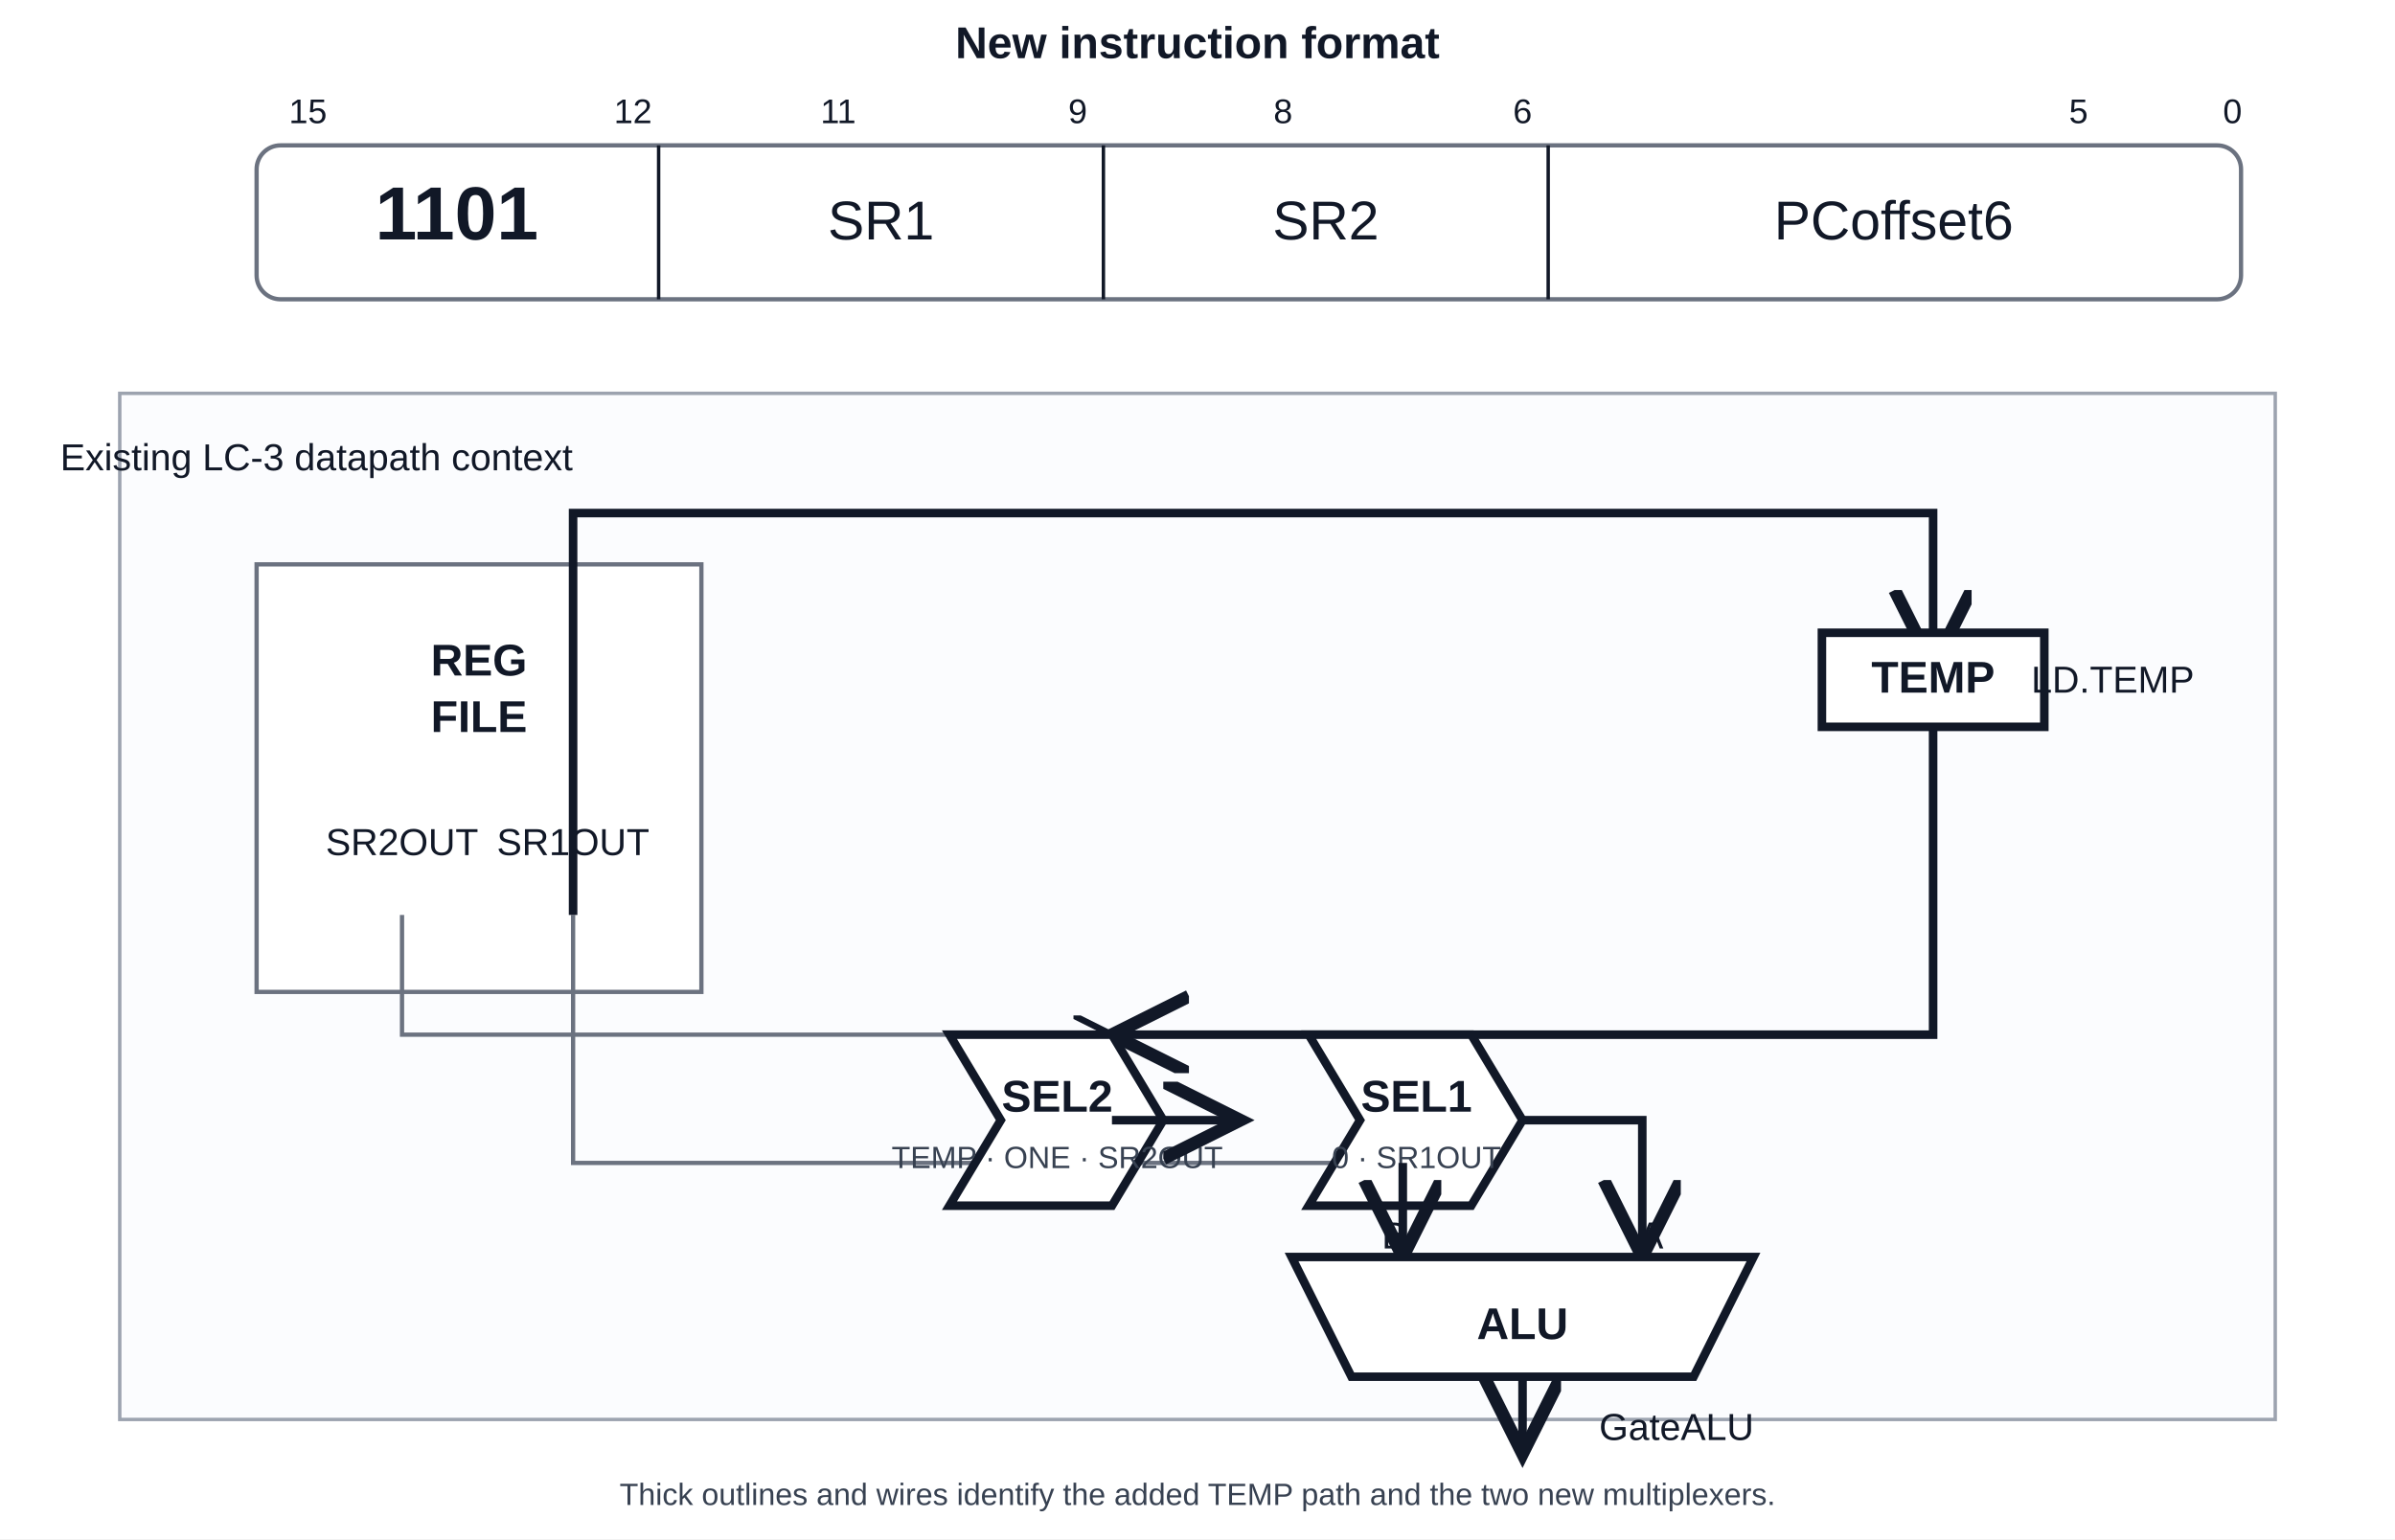
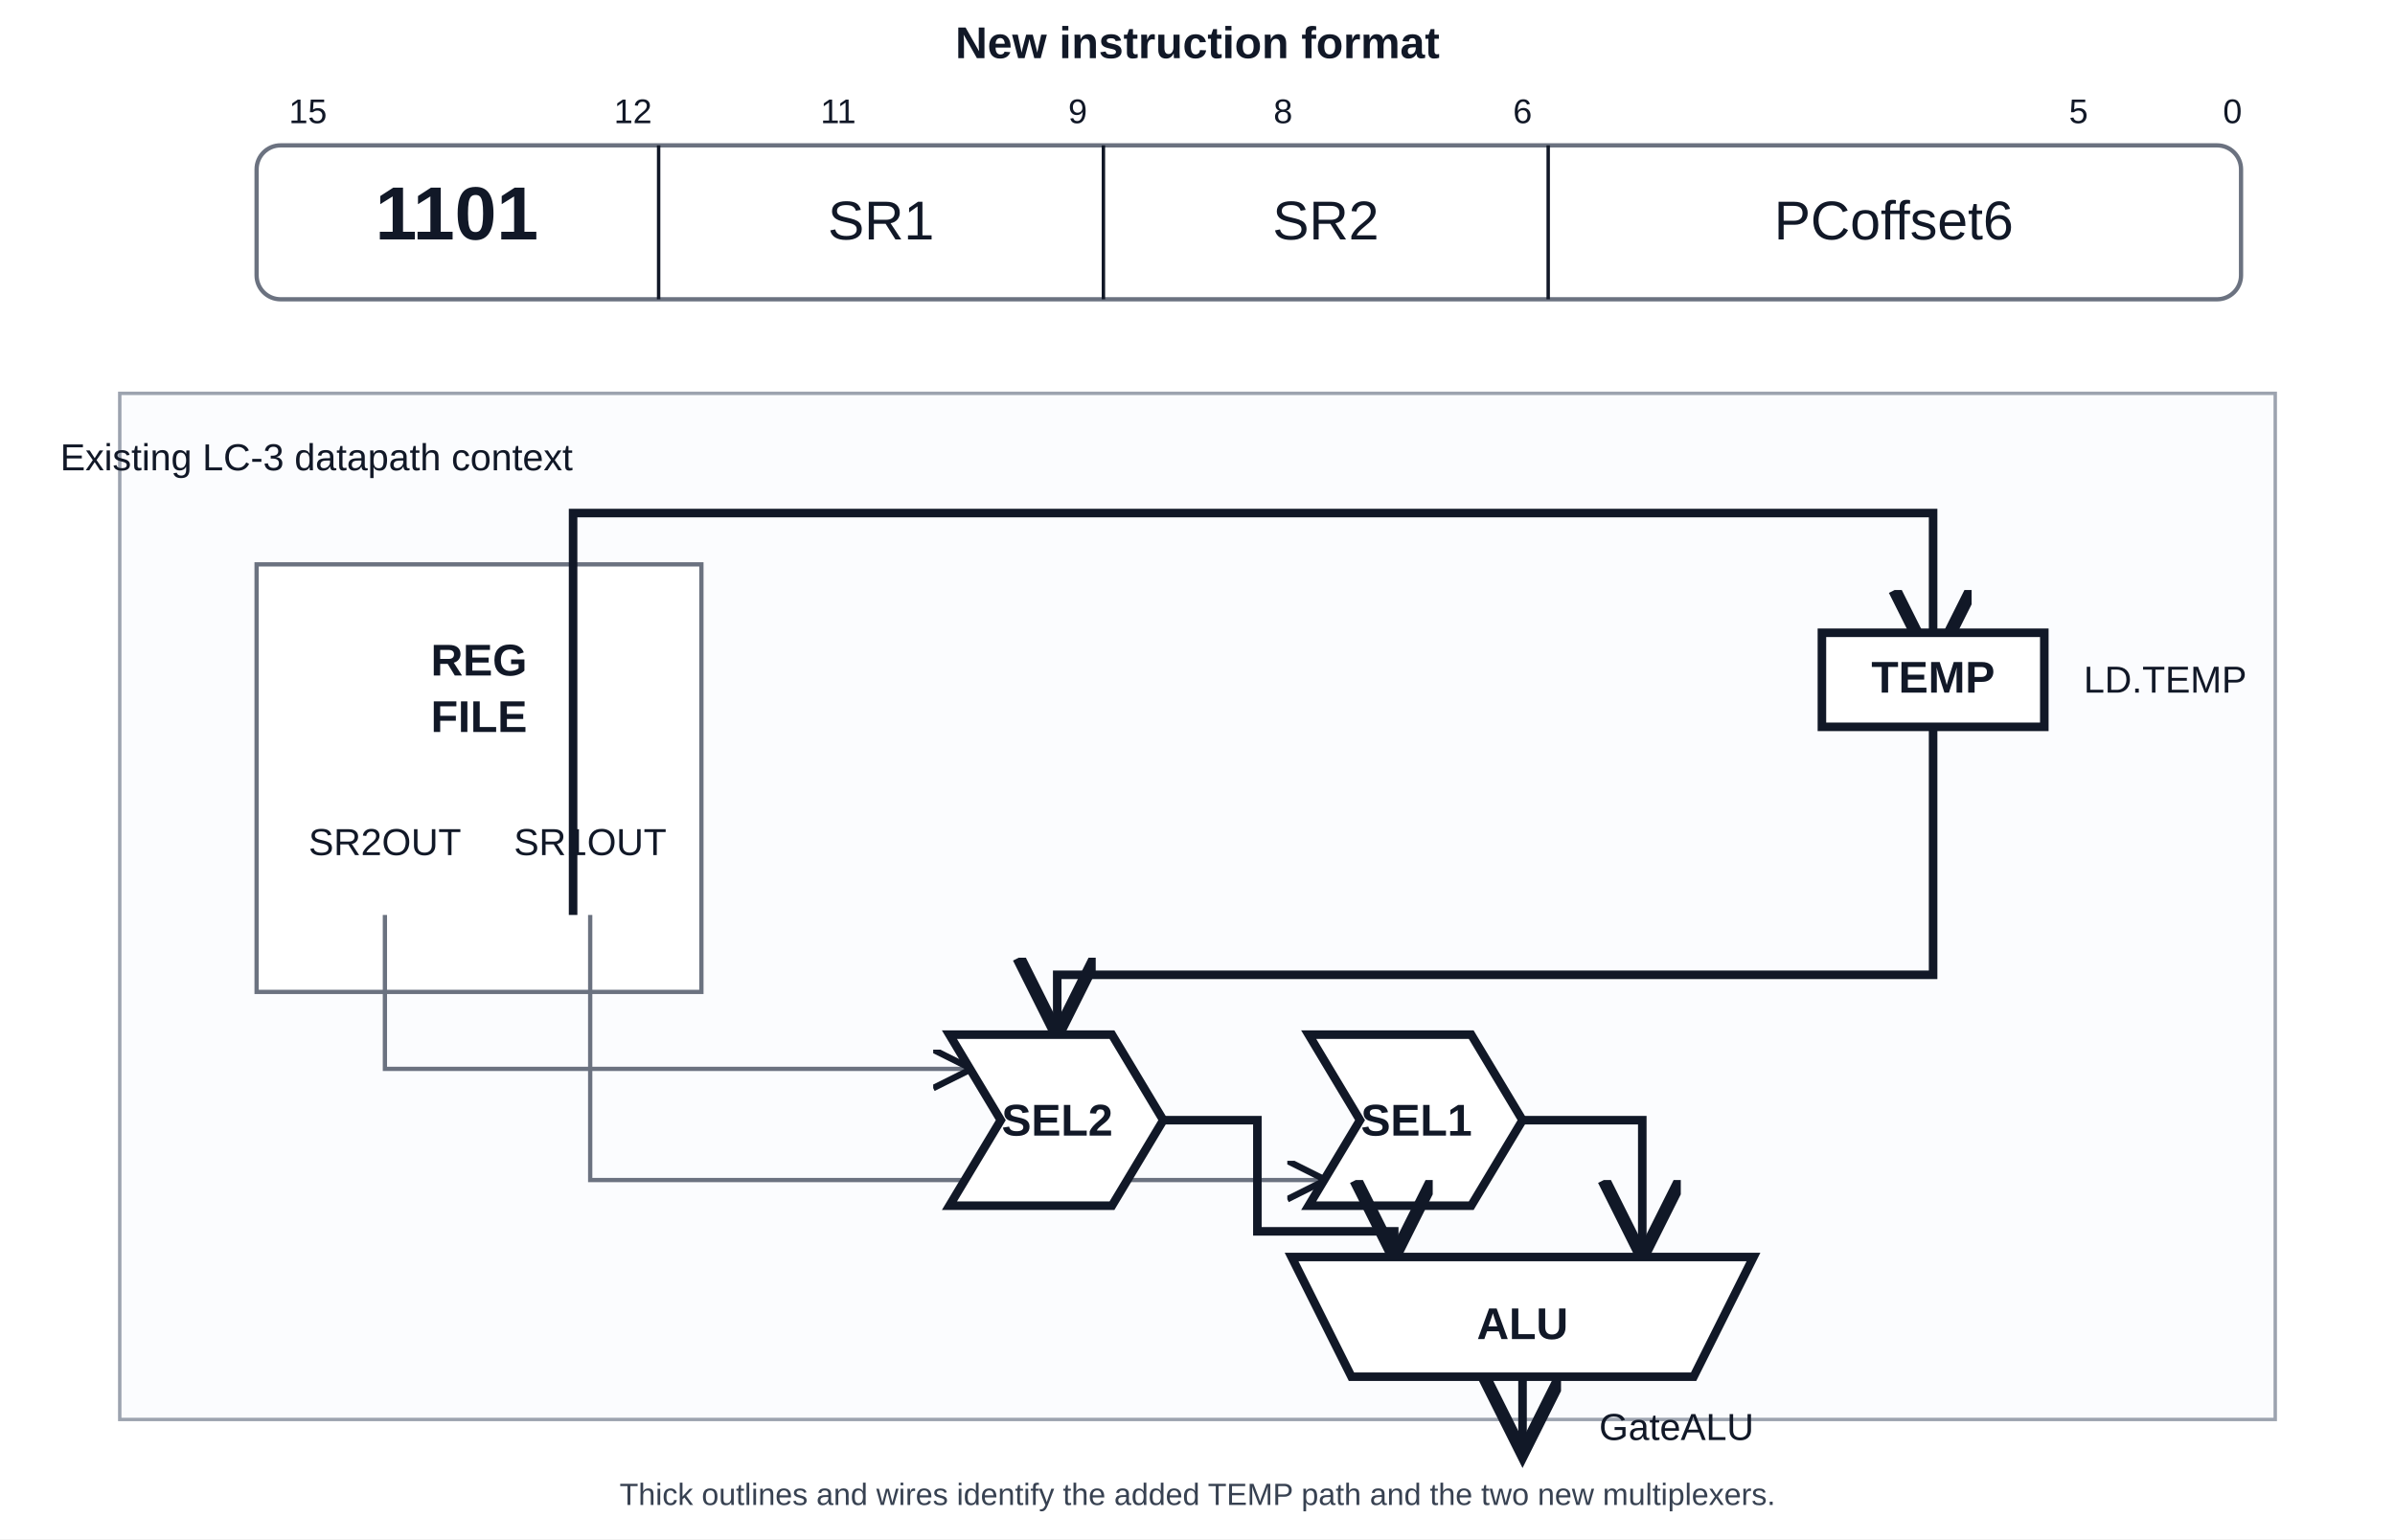
<svg xmlns="http://www.w3.org/2000/svg" role="img" aria-labelledby="title desc" viewBox="0 0 1400 900">
  <defs>
    <marker id="arrow" markerWidth="11" markerHeight="11" refX="9" refY="4.5" orient="auto" markerUnits="strokeWidth">
      <path d="M0 0 L9 4.5 L0 9" fill="none" stroke="#111827" stroke-width="1.5" />
    </marker>
    <style>
      .old { fill:#fff; stroke:#6b7280; stroke-width:2.5; }
      .new { fill:#fff; stroke:#111827; stroke-width:5; }
      .oldline { fill:none; stroke:#6b7280; stroke-width:2.5; marker-end:url(#arrow); }
      .newline { fill:none; stroke:#111827; stroke-width:5; marker-end:url(#arrow); }
      .label { font:700 26px Arial,sans-serif; fill:#111827; text-anchor:middle; }
      .text { font:22px Arial,sans-serif; fill:#111827; text-anchor:middle; }
      .tiny { font:18px Arial,sans-serif; fill:#374151; text-anchor:middle; }
      .bit { font:20px Arial,sans-serif; fill:#111827; text-anchor:middle; }
    </style>
  </defs>
  <rect width="1400" height="900" fill="#fff" />
  <text x="700" y="34" class="label">New instruction format</text>
  <text x="180" y="72" class="bit">15</text>
  <text x="370" y="72" class="bit">12</text>
  <text x="490" y="72" class="bit">11</text>
  <text x="630" y="72" class="bit">9</text>
  <text x="750" y="72" class="bit">8</text>
  <text x="890" y="72" class="bit">6</text>
  <text x="1215" y="72" class="bit">5</text>
  <text x="1305" y="72" class="bit">0</text>
  <rect class="old" x="150" y="85" width="1160" height="90" rx="14" />
  <line x1="385" x2="385" y1="85" y2="175" stroke="#111827" stroke-width="2" />
  <line x1="645" x2="645" y1="85" y2="175" stroke="#111827" stroke-width="2" />
  <line x1="905" x2="905" y1="85" y2="175" stroke="#111827" stroke-width="2" />
  <text x="267" y="140" style="font:700 44px Arial,sans-serif;fill:#111827;text-anchor:middle">1101</text>
  <text x="515" y="140" style="font:32px Arial,sans-serif;fill:#111827;text-anchor:middle">SR1</text>
  <text x="775" y="140" style="font:32px Arial,sans-serif;fill:#111827;text-anchor:middle">SR2</text>
  <text x="1107" y="140" style="font:32px Arial,sans-serif;fill:#111827;text-anchor:middle">PCoffset6</text>
  <rect x="70" y="230" width="1260" height="600" fill="#fbfcfe" stroke="#9ca3af" stroke-width="2" />
  <text x="185" y="275" class="text">Existing LC-3 datapath context</text>
  <rect class="old" x="150" y="330" width="260" height="250" />
  <text class="label" x="280" y="395">REG</text>
  <text class="label" x="280" y="428">FILE</text>
-   <text class="text" x="235" y="500">SR2OUT</text>
-   <text class="text" x="335" y="500">SR1OUT</text>
-   <path class="oldline" d="M335 535 V680 H820" />
-   <path class="oldline" d="M235 535 V605 H650" />
+   <text class="text" x="225" y="500">SR2OUT</text>
+   <text class="text" x="345" y="500">SR1OUT</text>
+   <path class="oldline" d="M345 535 V690 H775" />
+   <path class="oldline" d="M225 535 V625 H568" />
  <path class="newline" d="M335 535 V300 H1130 V390" />
  <rect class="new" x="1065" y="370" width="130" height="55" />
  <text class="label" x="1130" y="405">TEMP</text>
-   <text x="1235" y="405" class="text">LD.TEMP</text>
-   <path class="newline" d="M1130 425 V605 H650" />
+   <text x="1218" y="405" class="text" style="text-anchor:start">LD.TEMP</text>
+   <path class="newline" d="M1130 425 V570 H618 V605" />
  <polygon class="new" points="555,605 650,605 680,655 650,705 555,705 585,655" />
-   <text class="label" x="618" y="650">SEL2</text>
-   <text class="tiny" x="618" y="683">TEMP · ONE · SR2OUT</text>
+   <text class="label" x="618" y="664">SEL2</text>
  <polygon class="new" points="765,605 860,605 890,655 860,705 765,705 795,655" />
-   <text class="label" x="828" y="650">SEL1</text>
-   <text class="tiny" x="828" y="683">0 · SR1OUT</text>
-   <path class="newline" d="M650 655 H725" />
-   <path class="newline" d="M820 680 V735" />
+   <text class="label" x="828" y="664">SEL1</text>
+   <path class="newline" d="M680 655 H735 V720 H815 V735" />
  <path class="newline" d="M890 655 H960 V735" />
  <path class="new" d="M755 735 H1025 L990 805 H790 Z" />
  <text class="label" x="890" y="783">ALU</text>
-   <text class="text" x="815" y="730">B</text>
-   <text class="text" x="965" y="730">A</text>
  <path class="newline" d="M890 805 V850" />
  <text x="980" y="842" class="text">GateALU</text>
  <text x="700" y="880" class="tiny">Thick outlines and wires identify the added TEMP path and the two new multiplexers.</text>
</svg>
